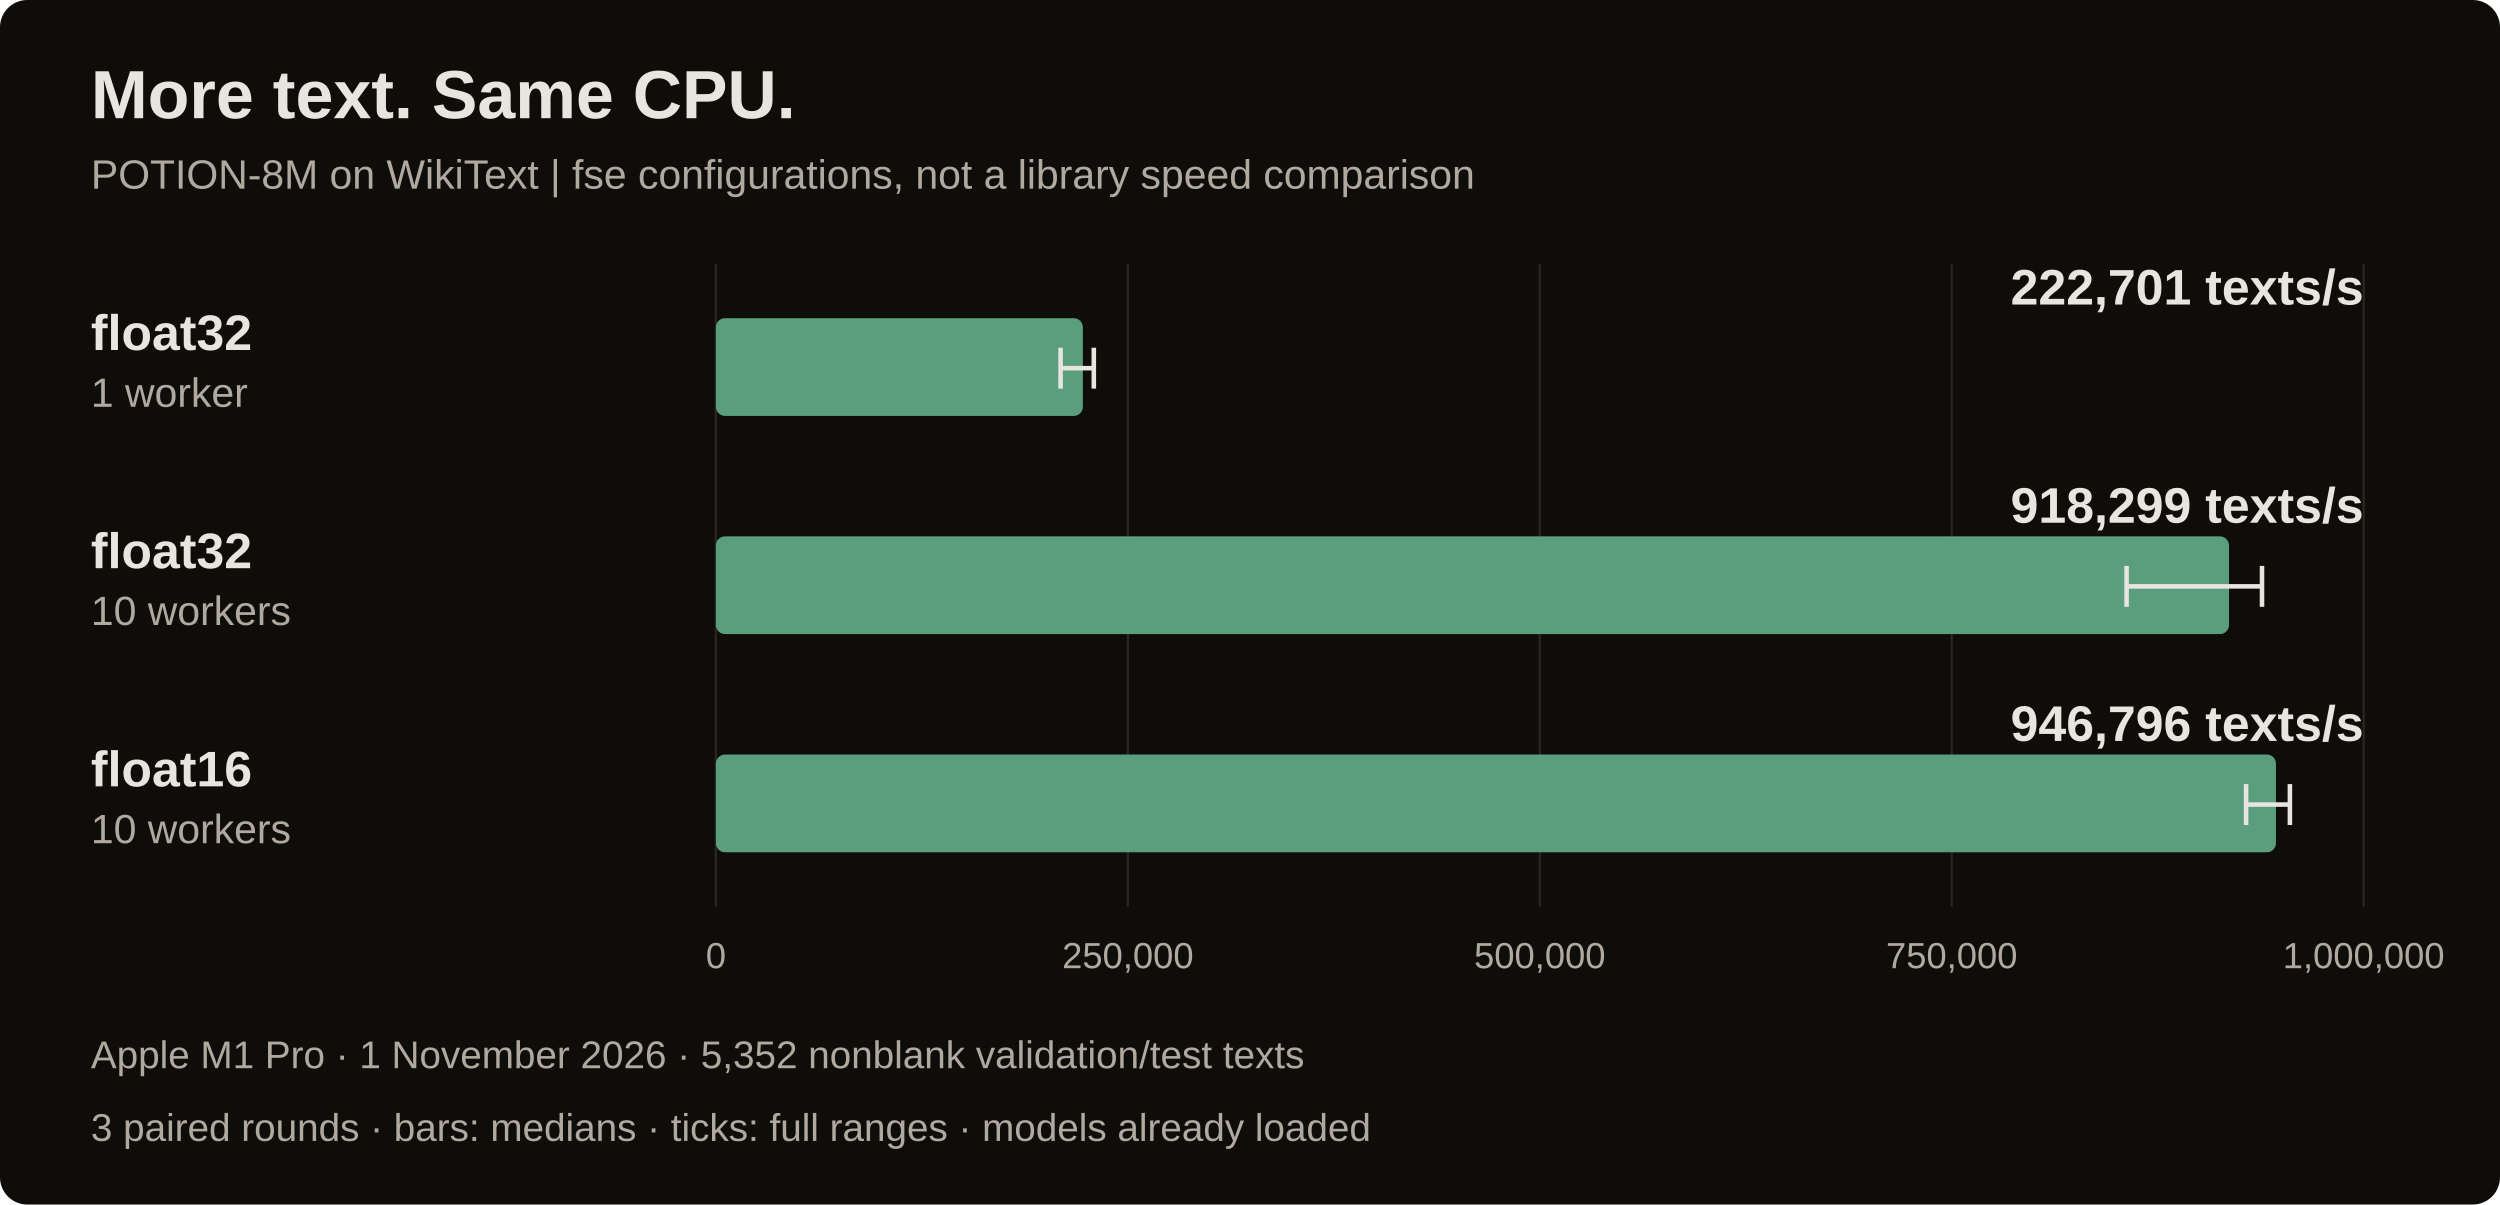
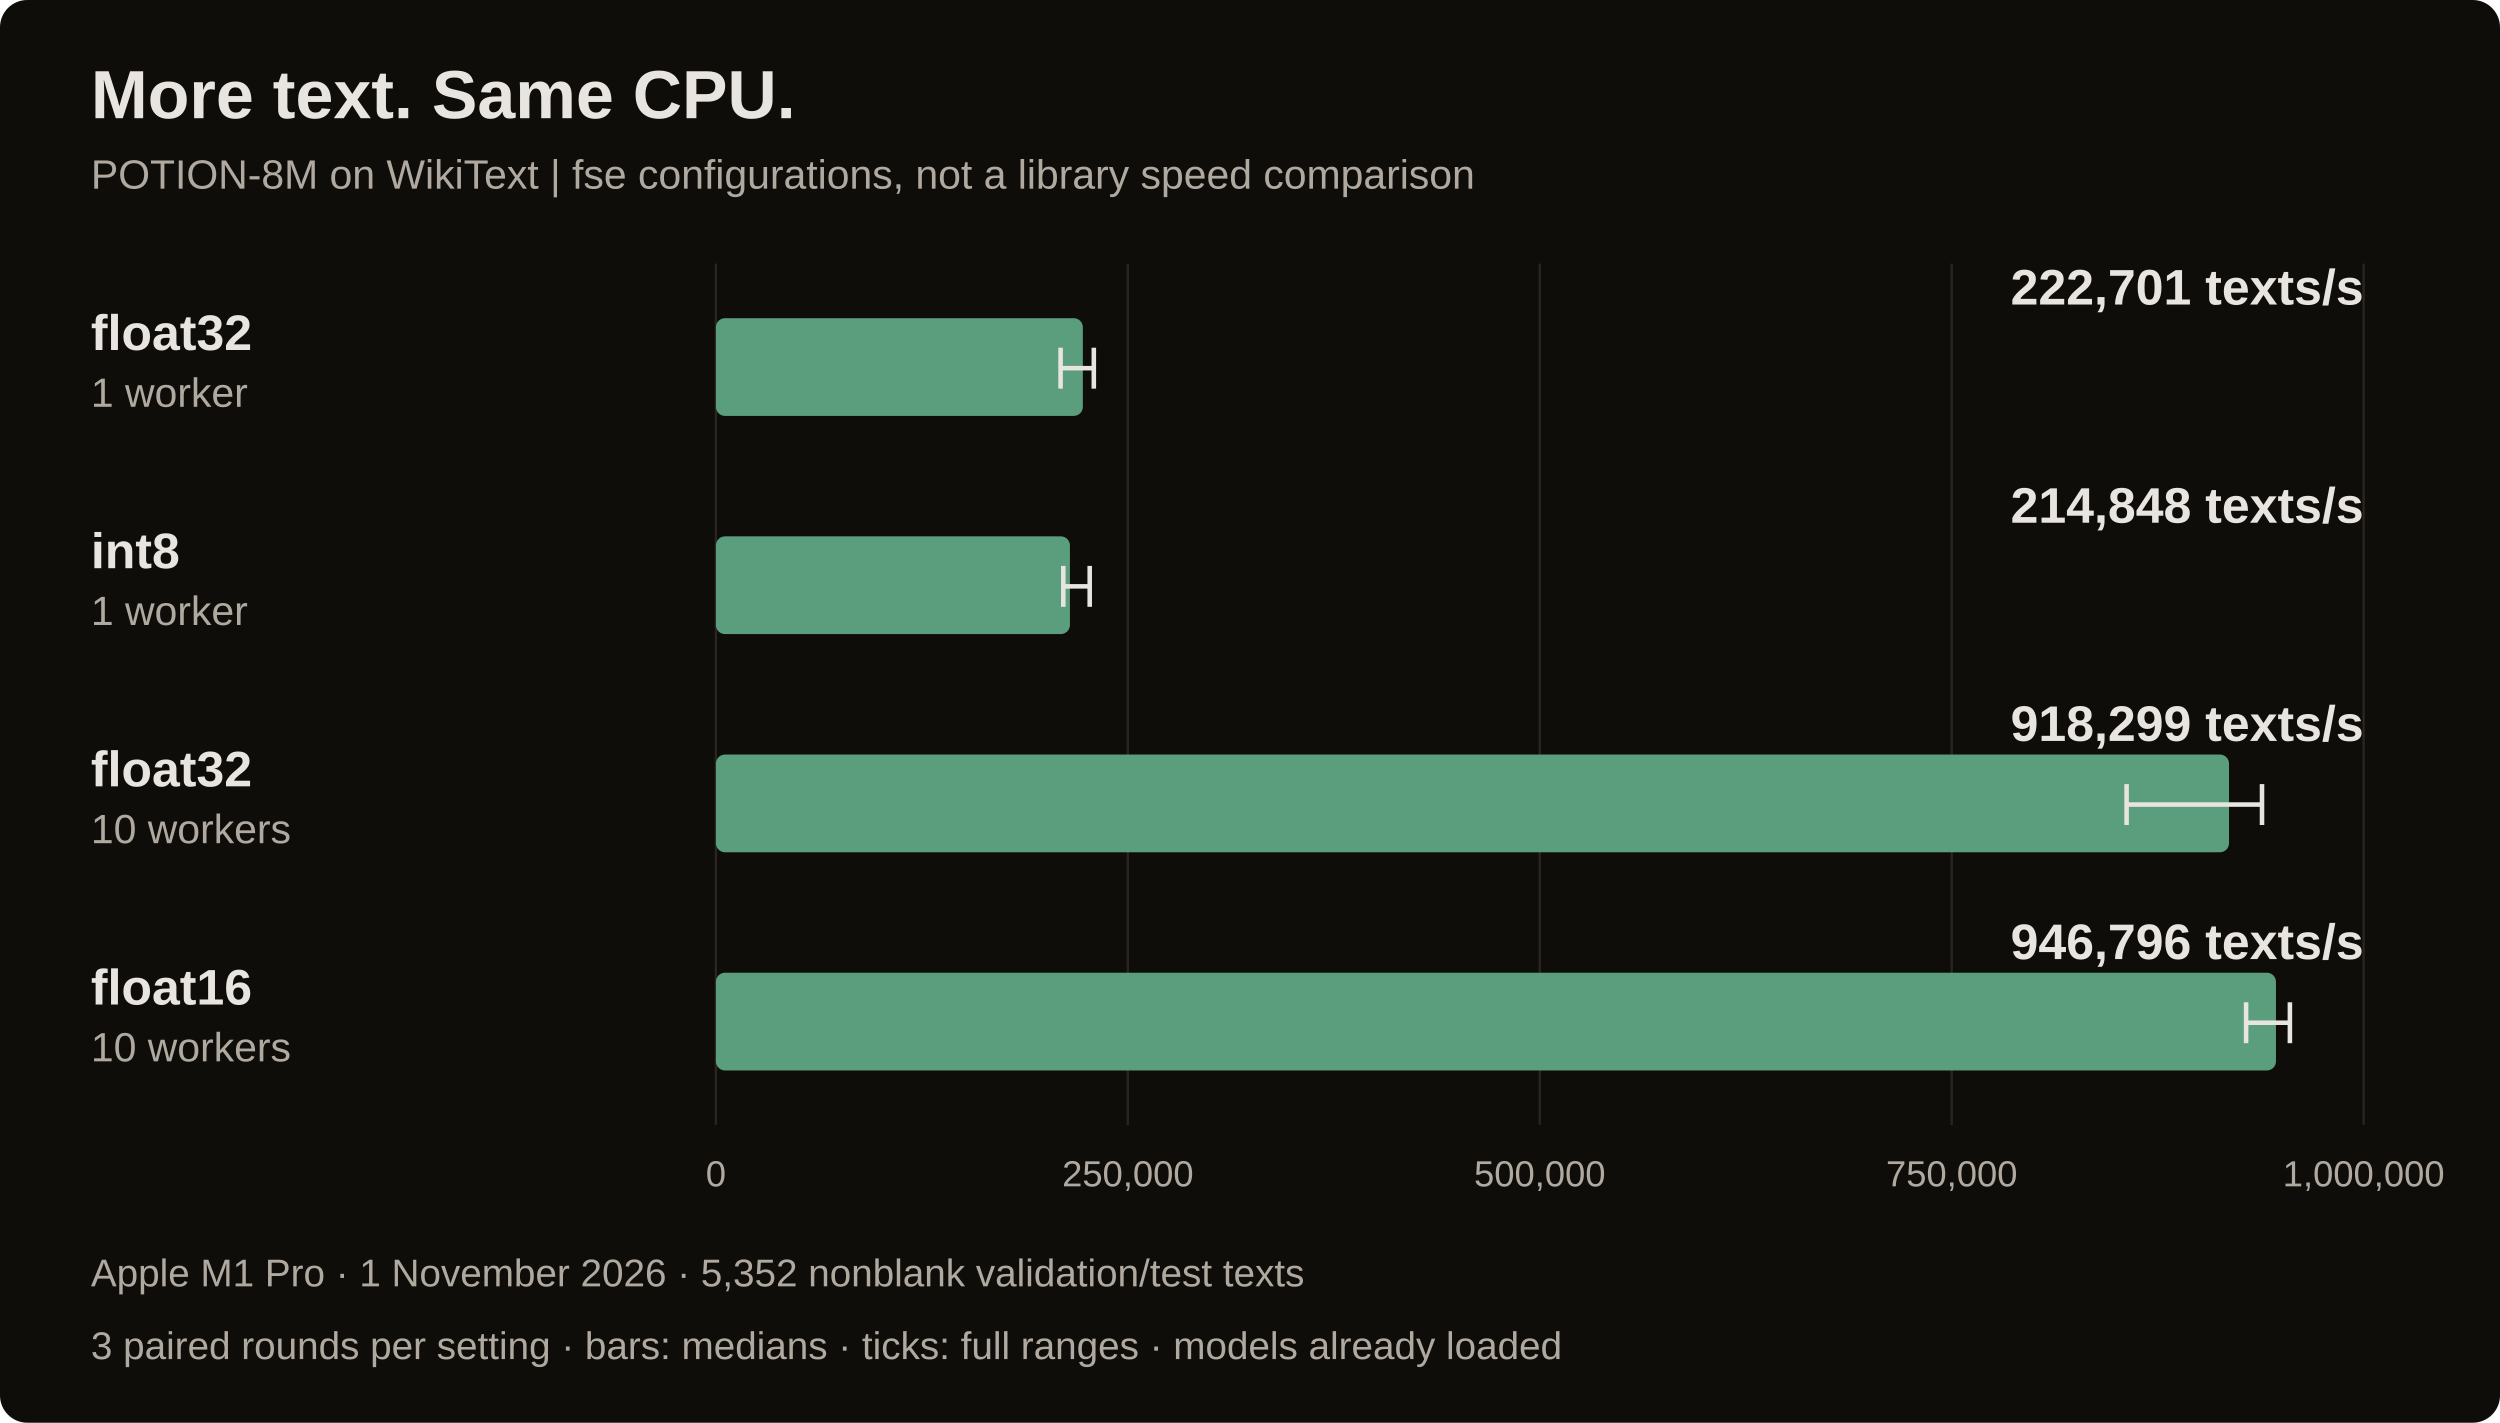
- <svg xmlns="http://www.w3.org/2000/svg" width="1100" height="530" viewBox="0 0 1100 530" role="img" aria-labelledby="title desc">
-   <rect width="1100" height="530" rx="12" fill="#0F0D0A" />
+ <svg xmlns="http://www.w3.org/2000/svg" width="1100" height="626" viewBox="0 0 1100 626" role="img" aria-labelledby="title desc">
+   <rect width="1100" height="626" rx="12" fill="#0F0D0A" />
  <g font-family="Geist, Arial, sans-serif">
    <text x="40" y="52" font-size="30" fill="#E8E4DF" font-weight="700" text-anchor="start">More text. Same CPU.</text>
    <text x="40" y="83" font-size="18" fill="#B0A9A0" font-weight="400" text-anchor="start">POTION-8M on WikiText  |  fse configurations, not a library speed comparison</text>
-     <path d="M315.0 116 V399" stroke="#2A2520" />
-     <text x="315.0" y="426" font-size="16" fill="#B0A9A0" font-weight="400" text-anchor="middle">0</text>
-     <path d="M496.25 116 V399" stroke="#2A2520" />
-     <text x="496.25" y="426" font-size="16" fill="#B0A9A0" font-weight="400" text-anchor="middle">250,000</text>
-     <path d="M677.5 116 V399" stroke="#2A2520" />
-     <text x="677.5" y="426" font-size="16" fill="#B0A9A0" font-weight="400" text-anchor="middle">500,000</text>
-     <path d="M858.75 116 V399" stroke="#2A2520" />
-     <text x="858.75" y="426" font-size="16" fill="#B0A9A0" font-weight="400" text-anchor="middle">750,000</text>
-     <path d="M1040.0 116 V399" stroke="#2A2520" />
-     <text x="1040.0" y="426" font-size="16" fill="#B0A9A0" font-weight="400" text-anchor="middle">1,000,000</text>
+     <path d="M315.0 116 V495" stroke="#2A2520" />
+     <text x="315.0" y="522" font-size="16" fill="#B0A9A0" font-weight="400" text-anchor="middle">0</text>
+     <path d="M496.25 116 V495" stroke="#2A2520" />
+     <text x="496.25" y="522" font-size="16" fill="#B0A9A0" font-weight="400" text-anchor="middle">250,000</text>
+     <path d="M677.5 116 V495" stroke="#2A2520" />
+     <text x="677.5" y="522" font-size="16" fill="#B0A9A0" font-weight="400" text-anchor="middle">500,000</text>
+     <path d="M858.75 116 V495" stroke="#2A2520" />
+     <text x="858.75" y="522" font-size="16" fill="#B0A9A0" font-weight="400" text-anchor="middle">750,000</text>
+     <path d="M1040.0 116 V495" stroke="#2A2520" />
+     <text x="1040.0" y="522" font-size="16" fill="#B0A9A0" font-weight="400" text-anchor="middle">1,000,000</text>
    <text x="40" y="154" font-size="22" fill="#E8E4DF" font-weight="700" text-anchor="start">float32</text>
    <text x="40" y="179" font-size="18" fill="#B0A9A0" font-weight="400" text-anchor="start">1 worker</text>
    <text x="1040" y="134" font-size="22" fill="#E8E4DF" font-weight="700" text-anchor="end">222,701 texts/s</text>
    <rect x="315" y="140" width="161.458" height="43" rx="4" fill="#5B9E7D" />
    <path d="M466.654 162 H481.28 M466.654 153 V171 M481.28 153 V171" fill="none" stroke="#E8E4DF" stroke-width="2" />
-     <text x="40" y="250" font-size="22" fill="#E8E4DF" font-weight="700" text-anchor="start">float32</text>
-     <text x="40" y="275" font-size="18" fill="#B0A9A0" font-weight="400" text-anchor="start">10 workers</text>
-     <text x="1040" y="230" font-size="22" fill="#E8E4DF" font-weight="700" text-anchor="end">918,299 texts/s</text>
-     <rect x="315" y="236" width="665.767" height="43" rx="4" fill="#5B9E7D" />
-     <path d="M935.7 258 H995.284 M935.7 249 V267 M995.284 249 V267" fill="none" stroke="#E8E4DF" stroke-width="2" />
-     <text x="40" y="346" font-size="22" fill="#E8E4DF" font-weight="700" text-anchor="start">float16</text>
+     <text x="40" y="250" font-size="22" fill="#E8E4DF" font-weight="700" text-anchor="start">int8</text>
+     <text x="40" y="275" font-size="18" fill="#B0A9A0" font-weight="400" text-anchor="start">1 worker</text>
+     <text x="1040" y="230" font-size="22" fill="#E8E4DF" font-weight="700" text-anchor="end">214,848 texts/s</text>
+     <rect x="315" y="236" width="155.765" height="43" rx="4" fill="#5B9E7D" />
+     <path d="M467.85 258 H479.468 M467.85 249 V267 M479.468 249 V267" fill="none" stroke="#E8E4DF" stroke-width="2" />
+     <text x="40" y="346" font-size="22" fill="#E8E4DF" font-weight="700" text-anchor="start">float32</text>
    <text x="40" y="371" font-size="18" fill="#B0A9A0" font-weight="400" text-anchor="start">10 workers</text>
-     <text x="1040" y="326" font-size="22" fill="#E8E4DF" font-weight="700" text-anchor="end">946,796 texts/s</text>
-     <rect x="315" y="332" width="686.427" height="43" rx="4" fill="#5B9E7D" />
-     <path d="M988.281 354 H1007.553 M988.281 345 V363 M1007.553 345 V363" fill="none" stroke="#E8E4DF" stroke-width="2" />
-     <text x="40" y="470" font-size="17" fill="#B0A9A0" font-weight="400" text-anchor="start">Apple M1 Pro  ·  1 November 2026  ·  5,352 nonblank validation/test texts</text>
-     <text x="40" y="502" font-size="17" fill="#B0A9A0" font-weight="400" text-anchor="start">3 paired rounds  ·  bars: medians  ·  ticks: full ranges  ·  models already loaded</text>
+     <text x="1040" y="326" font-size="22" fill="#E8E4DF" font-weight="700" text-anchor="end">918,299 texts/s</text>
+     <rect x="315" y="332" width="665.767" height="43" rx="4" fill="#5B9E7D" />
+     <path d="M935.7 354 H995.284 M935.7 345 V363 M995.284 345 V363" fill="none" stroke="#E8E4DF" stroke-width="2" />
+     <text x="40" y="442" font-size="22" fill="#E8E4DF" font-weight="700" text-anchor="start">float16</text>
+     <text x="40" y="467" font-size="18" fill="#B0A9A0" font-weight="400" text-anchor="start">10 workers</text>
+     <text x="1040" y="422" font-size="22" fill="#E8E4DF" font-weight="700" text-anchor="end">946,796 texts/s</text>
+     <rect x="315" y="428" width="686.427" height="43" rx="4" fill="#5B9E7D" />
+     <path d="M988.281 450 H1007.553 M988.281 441 V459 M1007.553 441 V459" fill="none" stroke="#E8E4DF" stroke-width="2" />
+     <text x="40" y="566" font-size="17" fill="#B0A9A0" font-weight="400" text-anchor="start">Apple M1 Pro  ·  1 November 2026  ·  5,352 nonblank validation/test texts</text>
+     <text x="40" y="598" font-size="17" fill="#B0A9A0" font-weight="400" text-anchor="start">3 paired rounds per setting  ·  bars: medians  ·  ticks: full ranges  ·  models already loaded</text>
  </g>
</svg>
